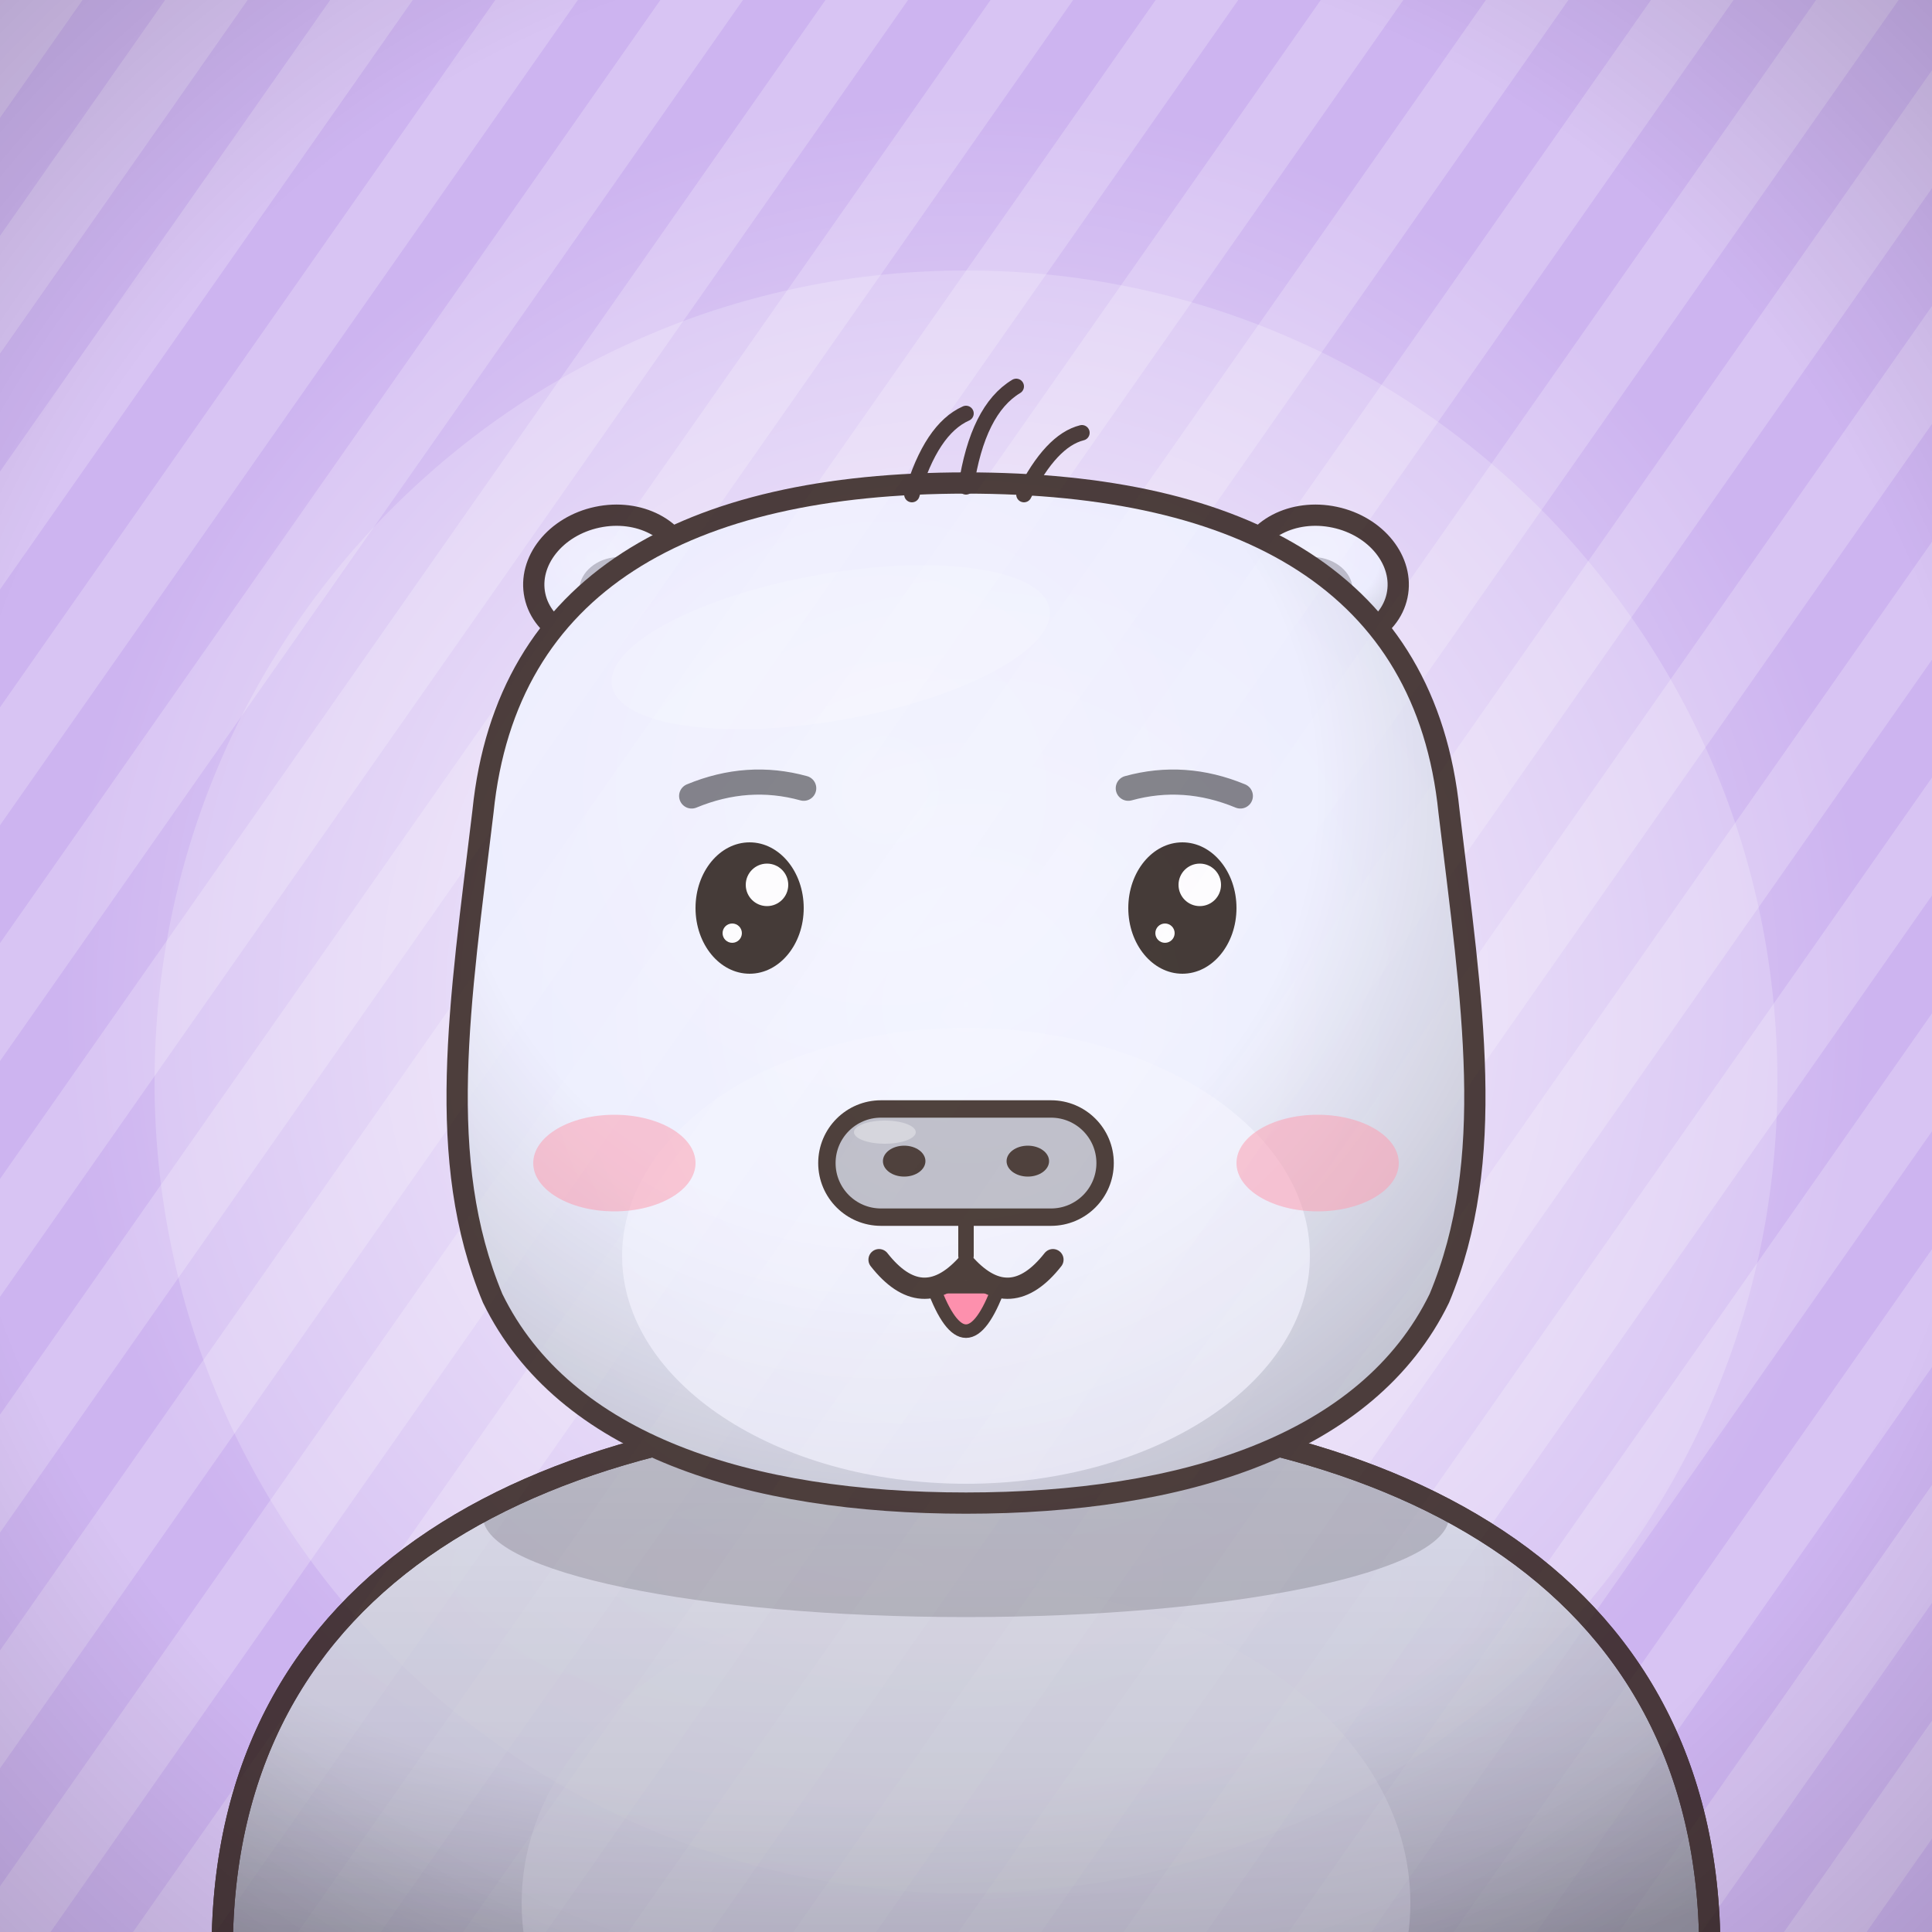
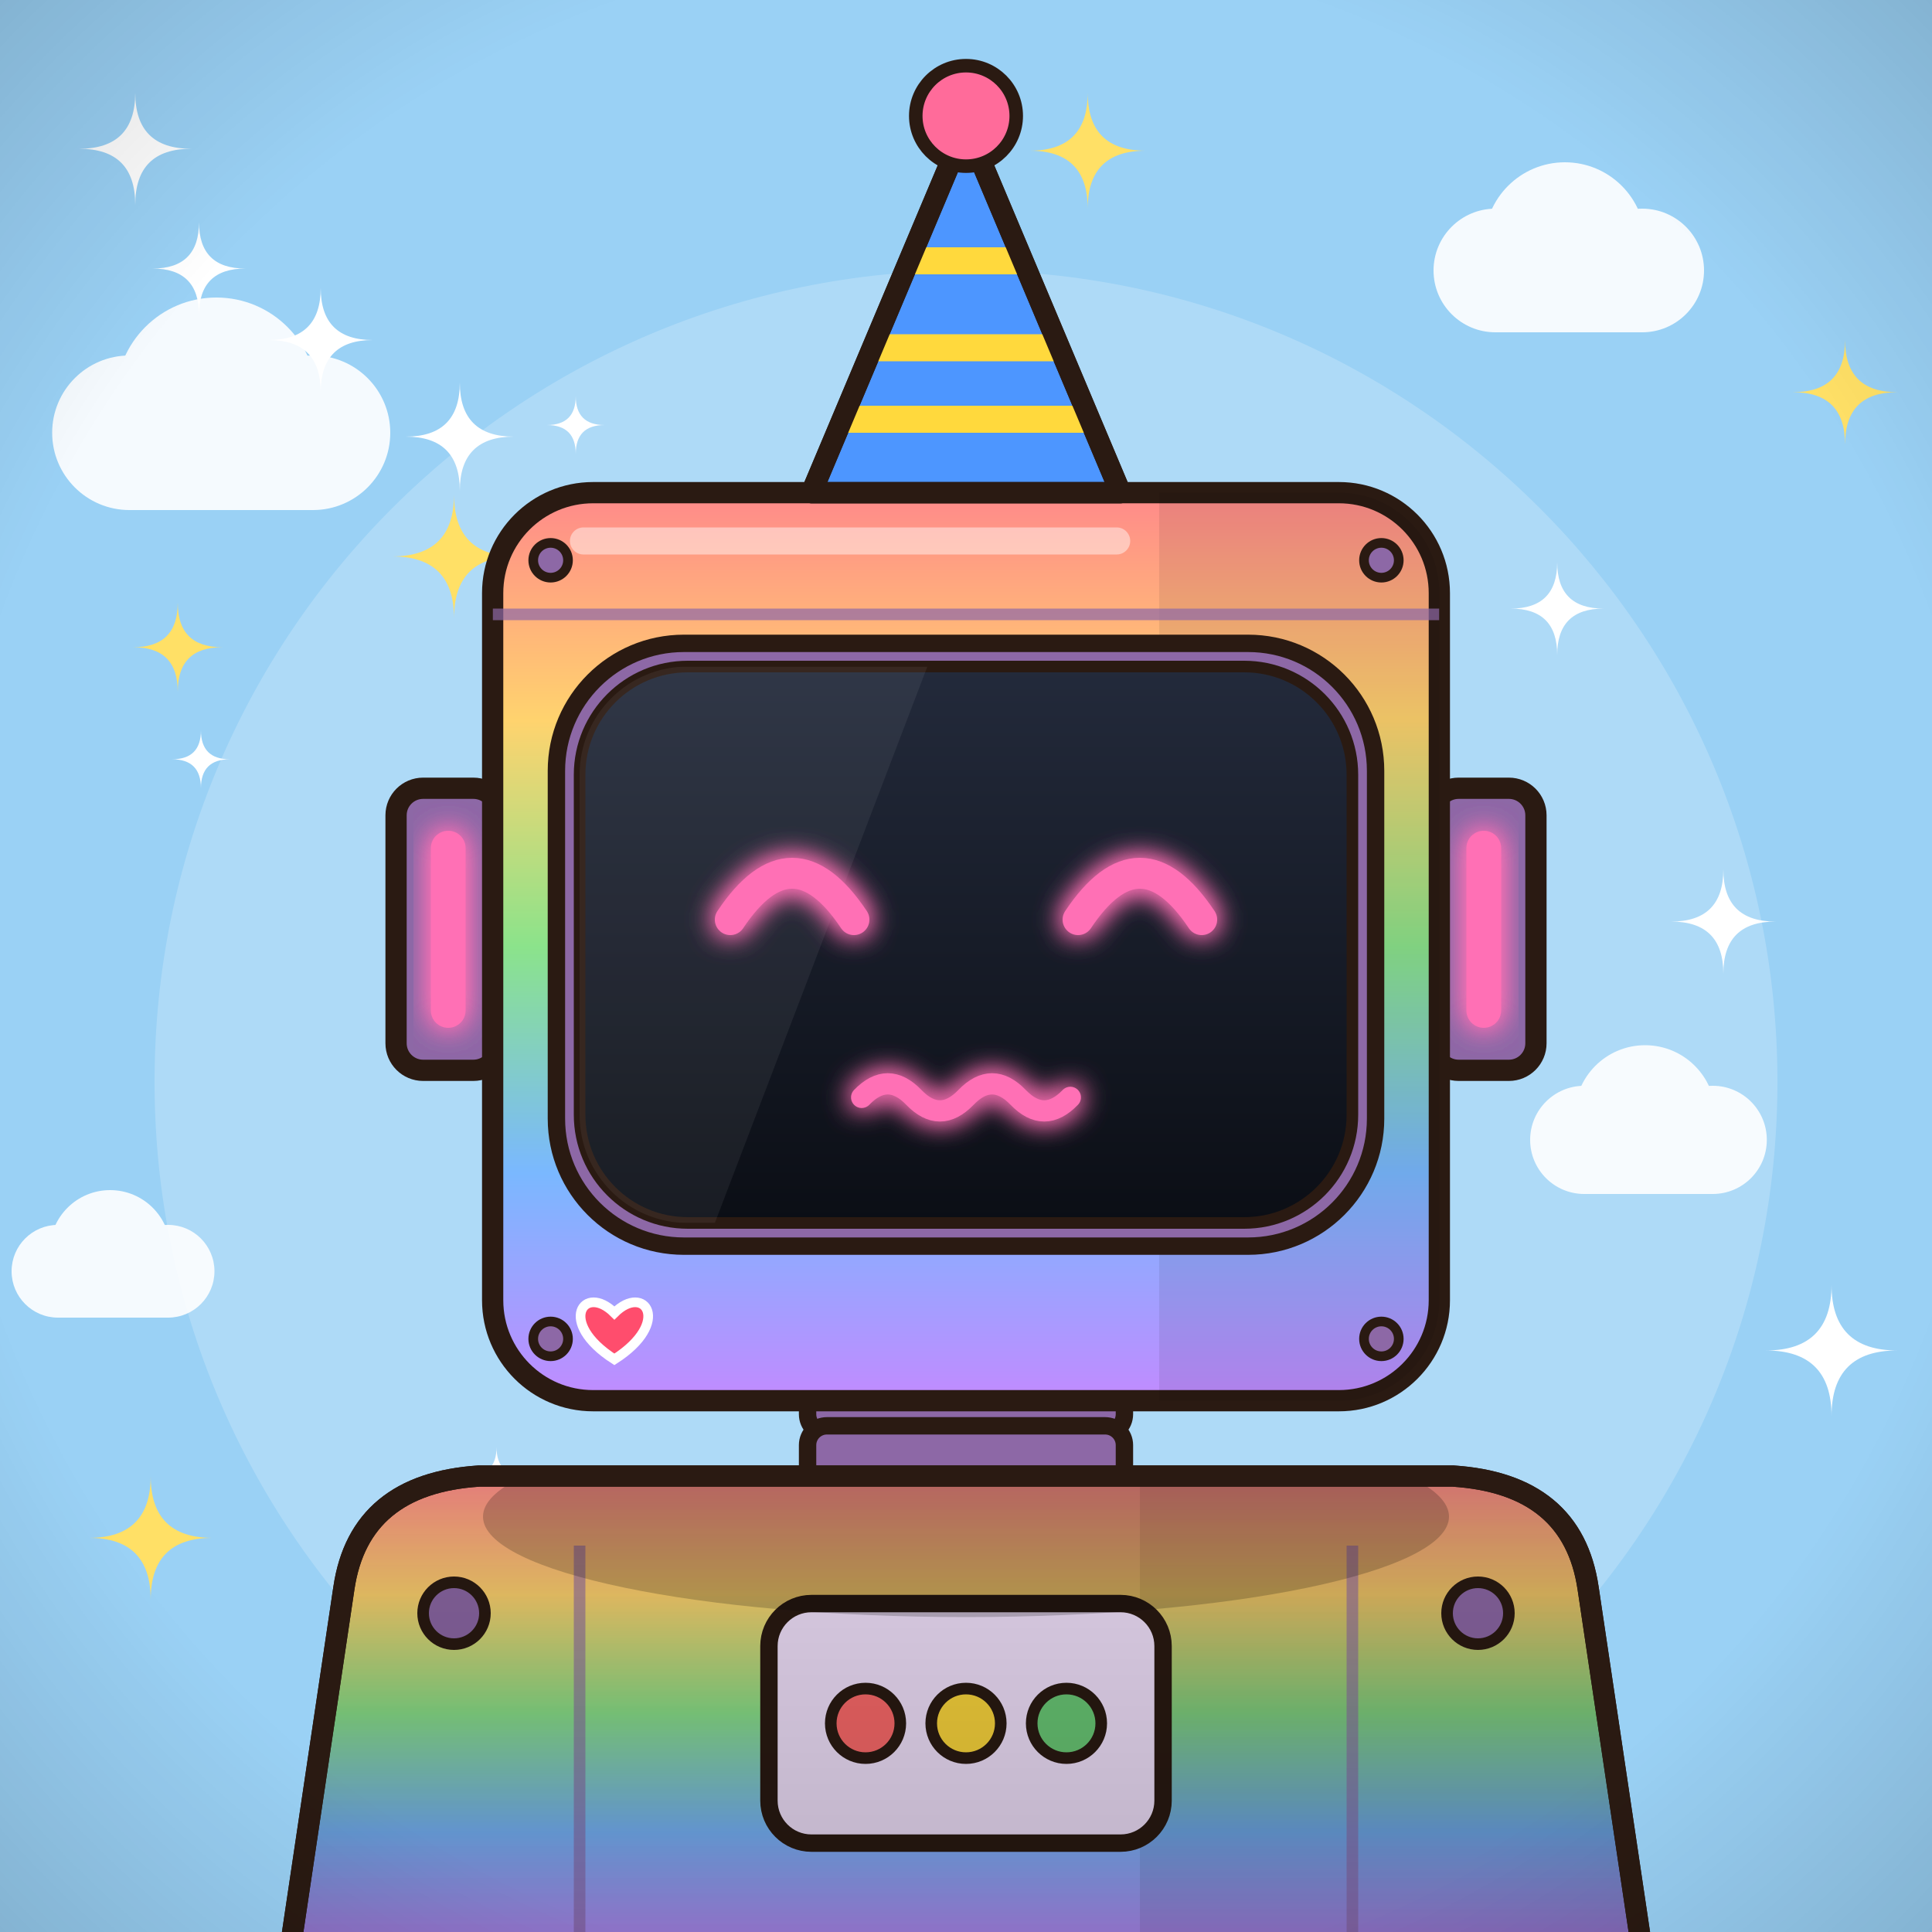
<svg xmlns="http://www.w3.org/2000/svg" viewBox="0 0 1000 1000" width="1000" height="1000">
  <defs>
    <clipPath id="bodyclip">
-       <path d="M115 1010 C115 815 280 730 500 730 C720 730 885 815 885 1010 Z" />
+       <path d="M150 1010 L178 822 Q186 768 248 764 L752 764 Q814 768 822 822 L850 1010 Z" />
    </clipPath>
    <radialGradient id="fs" cx=".42" cy=".3" r=".85">
-       <stop offset="0" stop-color="#f3f5ff" />
-       <stop offset=".5" stop-color="#eef1ff" />
-       <stop offset="1" stop-color="#abaeb8" />
+       <stop offset="0" stop-color="#e4bdff" />
+       <stop offset=".5" stop-color="#d9a0ff" />
+       <stop offset="1" stop-color="#9c73b8" />
    </radialGradient>
+     <linearGradient id="furgrad" x1="0" y1="0" x2="0" y2="1">
+       <stop offset="0.00" stop-color="#ff8a8a" />
+       <stop offset="0.25" stop-color="#ffd36e" />
+       <stop offset="0.50" stop-color="#8be38b" />
+       <stop offset="0.75" stop-color="#7ab8ff" />
+       <stop offset="1.00" stop-color="#c18bff" />
+     </linearGradient>
+     <filter id="led" x="-50%" y="-50%" width="200%" height="200%">
+       <feGaussianBlur stdDeviation="7" result="b" />
+       <feMerge>
+         <feMergeNode in="b" />
+         <feMergeNode in="b" />
+         <feMergeNode in="SourceGraphic" />
+       </feMerge>
+     </filter>
+     <linearGradient id="visor" x1="0" y1="0" x2="0" y2="1">
+       <stop offset="0" stop-color="#232a3b" />
+       <stop offset="1" stop-color="#0b0e15" />
+     </linearGradient>
+     <clipPath id="visorclip">
+       <rect x="300" y="345" width="400" height="288" rx="56" />
+     </clipPath>
+     <clipPath id="headclip">
+       <rect x="255" y="255" width="490" height="470" rx="52" />
+     </clipPath>
    <linearGradient id="bodyshade" x1="0" y1="0" x2="0" y2="1">
      <stop offset=".55" stop-color="#000" stop-opacity="0" />
      <stop offset="1" stop-color="#000" stop-opacity=".22" />
    </linearGradient>
-     <pattern id="pat" width="70" height="70" patternUnits="userSpaceOnUse" patternTransform="rotate(35)">
-       <rect width="35" height="70" fill="#fff" />
-     </pattern>
    <radialGradient id="vig" r=".75">
      <stop offset=".7" stop-color="#000" stop-opacity="0" />
      <stop offset="1" stop-color="#000" stop-opacity=".18" />
    </radialGradient>
  </defs>
-   <rect width="1000" height="1000" fill="#cdb4f0" />
-   <rect width="1000" height="1000" fill="url(#pat)" opacity=".22" />
+   <rect width="1000" height="1000" fill="#9ad1f5" />
+   <g fill="#fff" opacity=".9">
+     <circle cx="67" cy="224" r="40" />
+     <circle cx="112" cy="206" r="52" />
+     <circle cx="162" cy="224" r="40" />
+     <rect x="67" y="224" width="95" height="40" />
+   </g>
+   <g fill="#fff" opacity=".9">
+     <circle cx="774" cy="140" r="32" />
+     <circle cx="810" cy="125.6" r="41.6" />
+     <circle cx="850" cy="140" r="32" />
+     <rect x="774" y="140" width="76" height="32" />
+   </g>
+   <g fill="#fff" opacity=".9">
+     <circle cx="820" cy="590" r="28" />
+     <circle cx="851.5" cy="577.4" r="36.4" />
+     <circle cx="886.5" cy="590" r="28" />
+     <rect x="820" y="590" width="66.5" height="28" />
+   </g>
+   <g fill="#fff" opacity=".9">
+     <circle cx="30" cy="658" r="24" />
+     <circle cx="57" cy="647.2" r="31.2" />
+     <circle cx="87" cy="658" r="24" />
+     <rect x="30" y="658" width="57" height="24" />
+   </g>
  <circle cx="500" cy="560" r="420" fill="#fff" opacity=".2" />
-   <radialGradient id="auragrad">
-     <stop offset="0" stop-color="#ffffff" stop-opacity=".95" />
-     <stop offset=".6" stop-color="#ffffff" stop-opacity=".35" />
-     <stop offset="1" stop-color="#ffffff" stop-opacity="0" />
-   </radialGradient>
-   <circle cx="500" cy="520" r="470" fill="url(#auragrad)" />
-   <g opacity="0.82">
-     <path d="M115 1010 C115 815 280 730 500 730 C720 730 885 815 885 1010 Z" fill="url(#fs)" stroke="#2a1a12" stroke-width="11" stroke-linejoin="round" stroke-linecap="round" />
-     <g clip-path="url(#bodyclip)">
-       <ellipse cx="500" cy="985" rx="230" ry="165" fill="#f3f5ff" opacity=".55" />
-     </g>
-     <g clip-path="url(#bodyclip)">
-       <rect width="1000" height="1000" fill="url(#bodyshade)" />
-       <ellipse cx="500" cy="785" rx="250" ry="52" fill="#000" opacity=".2" />
-     </g>
-     <path d="M115 1010 C115 815 280 730 500 730 C720 730 885 815 885 1010 Z" fill="none" stroke="#2a1a12" stroke-width="11" stroke-linejoin="round" stroke-linecap="round" />
-     <g transform="rotate(-12 316 300)">
-       <ellipse cx="316" cy="300" rx="40" ry="33" fill="url(#fs)" stroke="#2a1a12" stroke-width="11" stroke-linejoin="round" stroke-linecap="round" />
-       <ellipse cx="318" cy="304" rx="19" ry="15" fill="#b3b5bf" />
-     </g>
-     <g transform="rotate(12 684 300)">
-       <ellipse cx="684" cy="300" rx="40" ry="33" fill="url(#fs)" stroke="#2a1a12" stroke-width="11" stroke-linejoin="round" stroke-linecap="round" />
-       <ellipse cx="682" cy="304" rx="19" ry="15" fill="#b3b5bf" />
-     </g>
-     <path d="M500 250 C645 250 738 302 750 420 C762 520 775 600 745 672 C708 748 612 778 500 778 C388 778 292 748 255 672 C225 600 238 520 250 420 C262 302 355 250 500 250 Z" fill="url(#fs)" stroke="#2a1a12" stroke-width="11" stroke-linejoin="round" stroke-linecap="round" />
-     <path d="M472 256 q10 -34 28 -42 M500 252 q6 -40 26 -52 M530 256 q14 -28 30 -32" fill="none" stroke="#2a1a12" stroke-width="8" stroke-linejoin="round" stroke-linecap="round" />
-     <ellipse cx="430" cy="335" rx="115" ry="38" fill="#fff" opacity=".22" transform="rotate(-10 430 335)" />
-     <ellipse cx="500" cy="650" rx="178" ry="118" fill="#f3f5ff" opacity=".7" />
-     <ellipse cx="318" cy="602" rx="42" ry="25" fill="#ff8fa3" opacity=".55" />
-     <ellipse cx="682" cy="602" rx="42" ry="25" fill="#ff8fa3" opacity=".55" />
-     <rect x="428" y="574" width="144" height="56" rx="28" fill="#b3b5bf" stroke="#2a1a12" stroke-width="9" stroke-linejoin="round" stroke-linecap="round" />
-     <ellipse cx="468" cy="601" rx="11" ry="8" fill="#2a1a12" />
-     <ellipse cx="532" cy="601" rx="11" ry="8" fill="#2a1a12" />
-     <ellipse cx="458" cy="586" rx="16" ry="6" fill="#fff" opacity=".35" />
-     <path d="M500 630 L500 650" stroke="#2a1a12" stroke-width="8" stroke-linejoin="round" stroke-linecap="round" />
-     <path d="M483 666 Q500 712 517 666 Z" fill="#ff7b9c" stroke="#2a1a12" stroke-width="7" stroke-linejoin="round" stroke-linecap="round" />
-     <path d="M455 652 Q477 680 500 655 Q523 680 545 652" fill="none" stroke="#2a1a12" stroke-width="11" stroke-linejoin="round" stroke-linecap="round" />
-     <path d="M358 412 Q387 400 416 408" fill="none" stroke="#6b6c73" stroke-width="13" stroke-linecap="round" />
-     <path d="M584 408 Q613 400 642 412" fill="none" stroke="#6b6c73" stroke-width="13" stroke-linecap="round" />
-     <ellipse cx="388" cy="470" rx="28" ry="34" fill="#1e130d" />
-     <circle cx="397" cy="458" r="11" fill="#fff" />
-     <circle cx="379" cy="483" r="5" fill="#fff" />
-     <ellipse cx="612" cy="470" rx="28" ry="34" fill="#1e130d" />
-     <circle cx="621" cy="458" r="11" fill="#fff" />
-     <circle cx="603" cy="483" r="5" fill="#fff" />
-     <g transform="translate(0 -28)" />
+   <path d="M719 767 Q719 794 746 794 Q719 794 719 821 Q719 794 692 794 Q719 794 719 767 Z" fill="#ffe066" />
+   <path d="M257 749 Q257 764 272 764 Q257 764 257 779 Q257 764 242 764 Q257 764 257 749 Z" fill="#fff" />
+   <path d="M298 205 Q298 220 313 220 Q298 220 298 235 Q298 220 283 220 Q298 220 298 205 Z" fill="#fff" />
+   <path d="M78 764 Q78 796 110 796 Q78 796 78 828 Q78 796 46 796 Q78 796 78 764 Z" fill="#ffe066" />
+   <path d="M166 149 Q166 176 193 176 Q166 176 166 203 Q166 176 139 176 Q166 176 166 149 Z" fill="#fff" />
+   <path d="M948 665 Q948 699 982 699 Q948 699 948 733 Q948 699 914 699 Q948 699 948 665 Z" fill="#fff" />
+   <path d="M955 176 Q955 203 982 203 Q955 203 955 230 Q955 203 928 203 Q955 203 955 176 Z" fill="#ffe066" />
+   <path d="M104 378 Q104 393 119 393 Q104 393 104 408 Q104 393 89 393 Q104 393 104 378 Z" fill="#fff" />
+   <path d="M103 115 Q103 139 127 139 Q103 139 103 163 Q103 139 79 139 Q103 139 103 115 Z" fill="#fff" />
+   <path d="M563 48 Q563 78 593 78 Q563 78 563 108 Q563 78 533 78 Q563 78 563 48 Z" fill="#ffe066" />
+   <path d="M806 291 Q806 315 830 315 Q806 315 806 339 Q806 315 782 315 Q806 315 806 291 Z" fill="#fff" />
+   <path d="M70 48 Q70 77 99 77 Q70 77 70 106 Q70 77 41 77 Q70 77 70 48 Z" fill="#fff" />
+   <path d="M235 256 Q235 288 267 288 Q235 288 235 320 Q235 288 203 288 Q235 288 235 256 Z" fill="#ffe066" />
+   <path d="M892 450 Q892 477 919 477 Q892 477 892 504 Q892 477 865 477 Q892 477 892 450 Z" fill="#fff" />
+   <path d="M238 198 Q238 226 266 226 Q238 226 238 254 Q238 226 210 226 Q238 226 238 198 Z" fill="#fff" />
+   <path d="M92 312 Q92 335 115 335 Q92 335 92 358 Q92 335 69 335 Q92 335 92 312 Z" fill="#ffe066" />
+   <rect x="418" y="712" width="164" height="30" rx="10" fill="#8d68a6" stroke="#2a1a12" stroke-width="9" stroke-linejoin="round" stroke-linecap="round" />
+   <rect x="418" y="738" width="164" height="30" rx="10" fill="#8d68a6" stroke="#2a1a12" stroke-width="9" stroke-linejoin="round" stroke-linecap="round" />
+   <path d="M150 1010 L178 822 Q186 768 248 764 L752 764 Q814 768 822 822 L850 1010 Z" fill="url(#furgrad)" stroke="#2a1a12" stroke-width="11" stroke-linejoin="round" stroke-linecap="round" />
+   <g clip-path="url(#bodyclip)">
+     <rect x="590" y="760" width="400" height="300" fill="#000" opacity=".08" />
+     <path d="M300 800 L300 1010 M700 800 L700 1010" stroke="#8d68a6" stroke-width="6" opacity=".6" />
+   </g>
+   <circle cx="235" cy="835" r="16" fill="#8d68a6" stroke="#2a1a12" stroke-width="6" stroke-linejoin="round" stroke-linecap="round" />
+   <circle cx="765" cy="835" r="16" fill="#8d68a6" stroke="#2a1a12" stroke-width="6" stroke-linejoin="round" stroke-linecap="round" />
+   <rect x="398" y="830" width="204" height="124" rx="22" fill="#f4e4ff" stroke="#2a1a12" stroke-width="9" stroke-linejoin="round" stroke-linecap="round" />
+   <circle cx="448" cy="892" r="18" fill="#ff6b6b" stroke="#2a1a12" stroke-width="6" stroke-linejoin="round" stroke-linecap="round" />
+   <circle cx="500" cy="892" r="18" fill="#ffd93d" stroke="#2a1a12" stroke-width="6" stroke-linejoin="round" stroke-linecap="round" />
+   <circle cx="552" cy="892" r="18" fill="#6bcb77" stroke="#2a1a12" stroke-width="6" stroke-linejoin="round" stroke-linecap="round" />
+   <g clip-path="url(#bodyclip)">
+     <rect width="1000" height="1000" fill="url(#bodyshade)" />
+     <ellipse cx="500" cy="785" rx="250" ry="52" fill="#000" opacity=".2" />
+   </g>
+   <path d="M150 1010 L178 822 Q186 768 248 764 L752 764 Q814 768 822 822 L850 1010 Z" fill="none" stroke="#2a1a12" stroke-width="11" stroke-linejoin="round" stroke-linecap="round" />
+   <rect x="205" y="408" width="54" height="146" rx="14" fill="#8d68a6" stroke="#2a1a12" stroke-width="11" stroke-linejoin="round" stroke-linecap="round" />
+   <rect x="223" y="430" width="18" height="102" rx="9" fill="#ff6fb5" filter="url(#led)" />
+   <rect x="741" y="408" width="54" height="146" rx="14" fill="#8d68a6" stroke="#2a1a12" stroke-width="11" stroke-linejoin="round" stroke-linecap="round" />
+   <rect x="759" y="430" width="18" height="102" rx="9" fill="#ff6fb5" filter="url(#led)" />
+   <rect x="255" y="255" width="490" height="470" rx="52" fill="url(#furgrad)" stroke="#2a1a12" stroke-width="11" stroke-linejoin="round" stroke-linecap="round" />
+   <g clip-path="url(#headclip)">
+     <rect x="600" y="240" width="200" height="520" fill="#000" opacity=".08" />
+     <path d="M255 318 L745 318" stroke="#8d68a6" stroke-width="6" opacity=".7" />
+   </g>
+   <rect x="295" y="273" width="290" height="14" rx="7" fill="#fff" opacity=".45" />
+   <circle cx="285" cy="290" r="9" fill="#8d68a6" stroke="#2a1a12" stroke-width="5" stroke-linejoin="round" stroke-linecap="round" />
+   <circle cx="715" cy="290" r="9" fill="#8d68a6" stroke="#2a1a12" stroke-width="5" stroke-linejoin="round" stroke-linecap="round" />
+   <circle cx="285" cy="693" r="9" fill="#8d68a6" stroke="#2a1a12" stroke-width="5" stroke-linejoin="round" stroke-linecap="round" />
+   <circle cx="715" cy="693" r="9" fill="#8d68a6" stroke="#2a1a12" stroke-width="5" stroke-linejoin="round" stroke-linecap="round" />
+   <rect x="288" y="333" width="424" height="312" rx="66" fill="#8d68a6" stroke="#2a1a12" stroke-width="9" stroke-linejoin="round" stroke-linecap="round" />
+   <rect x="300" y="345" width="400" height="288" rx="56" fill="url(#visor)" stroke="#2a1a12" stroke-width="6" stroke-linejoin="round" stroke-linecap="round" />
+   <g clip-path="url(#visorclip)">
+     <path d="M300 345 L480 345 L370 633 L300 633 Z" fill="#fff" opacity=".06" />
+   </g>
+   <path d="M318 703.6 C288 684.4 302.4 664 318 679.6 C333.6 664 348 684.4 318 703.6 Z" fill="#ff4d6d" stroke="#fff" stroke-width="5" />
+   <g filter="url(#led)">
+     <path d="M378 476 Q410 428 442 476" stroke="#ff6fb5" stroke-width="16" stroke-linecap="round" stroke-linejoin="round" fill="none" />
+     <path d="M558 476 Q590 428 622 476" stroke="#ff6fb5" stroke-width="16" stroke-linecap="round" stroke-linejoin="round" fill="none" />
+     <path d="M446 568 q13.5 -14 27 0 t27 0 t27 0 t27 0" stroke="#ff6fb5" stroke-width="11" stroke-linecap="round" stroke-linejoin="round" fill="none" />
+   </g>
+   <g transform="translate(0 -45)">
+     <path d="M420 300 L500 110 L580 300 Z" fill="#4d96ff" stroke="#2a1a12" stroke-width="11" stroke-linejoin="round" stroke-linecap="round" />
+     <path d="M452 225 L548 225 M470 180 L530 180 M436 262 L564 262" stroke="#ffd93d" stroke-width="14" />
+     <path d="M420 300 L500 110 L580 300 Z" fill="none" stroke="#2a1a12" stroke-width="11" stroke-linejoin="round" stroke-linecap="round" />
+     <circle cx="500" cy="105" r="26" fill="#ff6b9a" stroke="#2a1a12" stroke-width="7" stroke-linejoin="round" stroke-linecap="round" />
  </g>
  <rect width="1000" height="1000" fill="url(#vig)" />
</svg>
